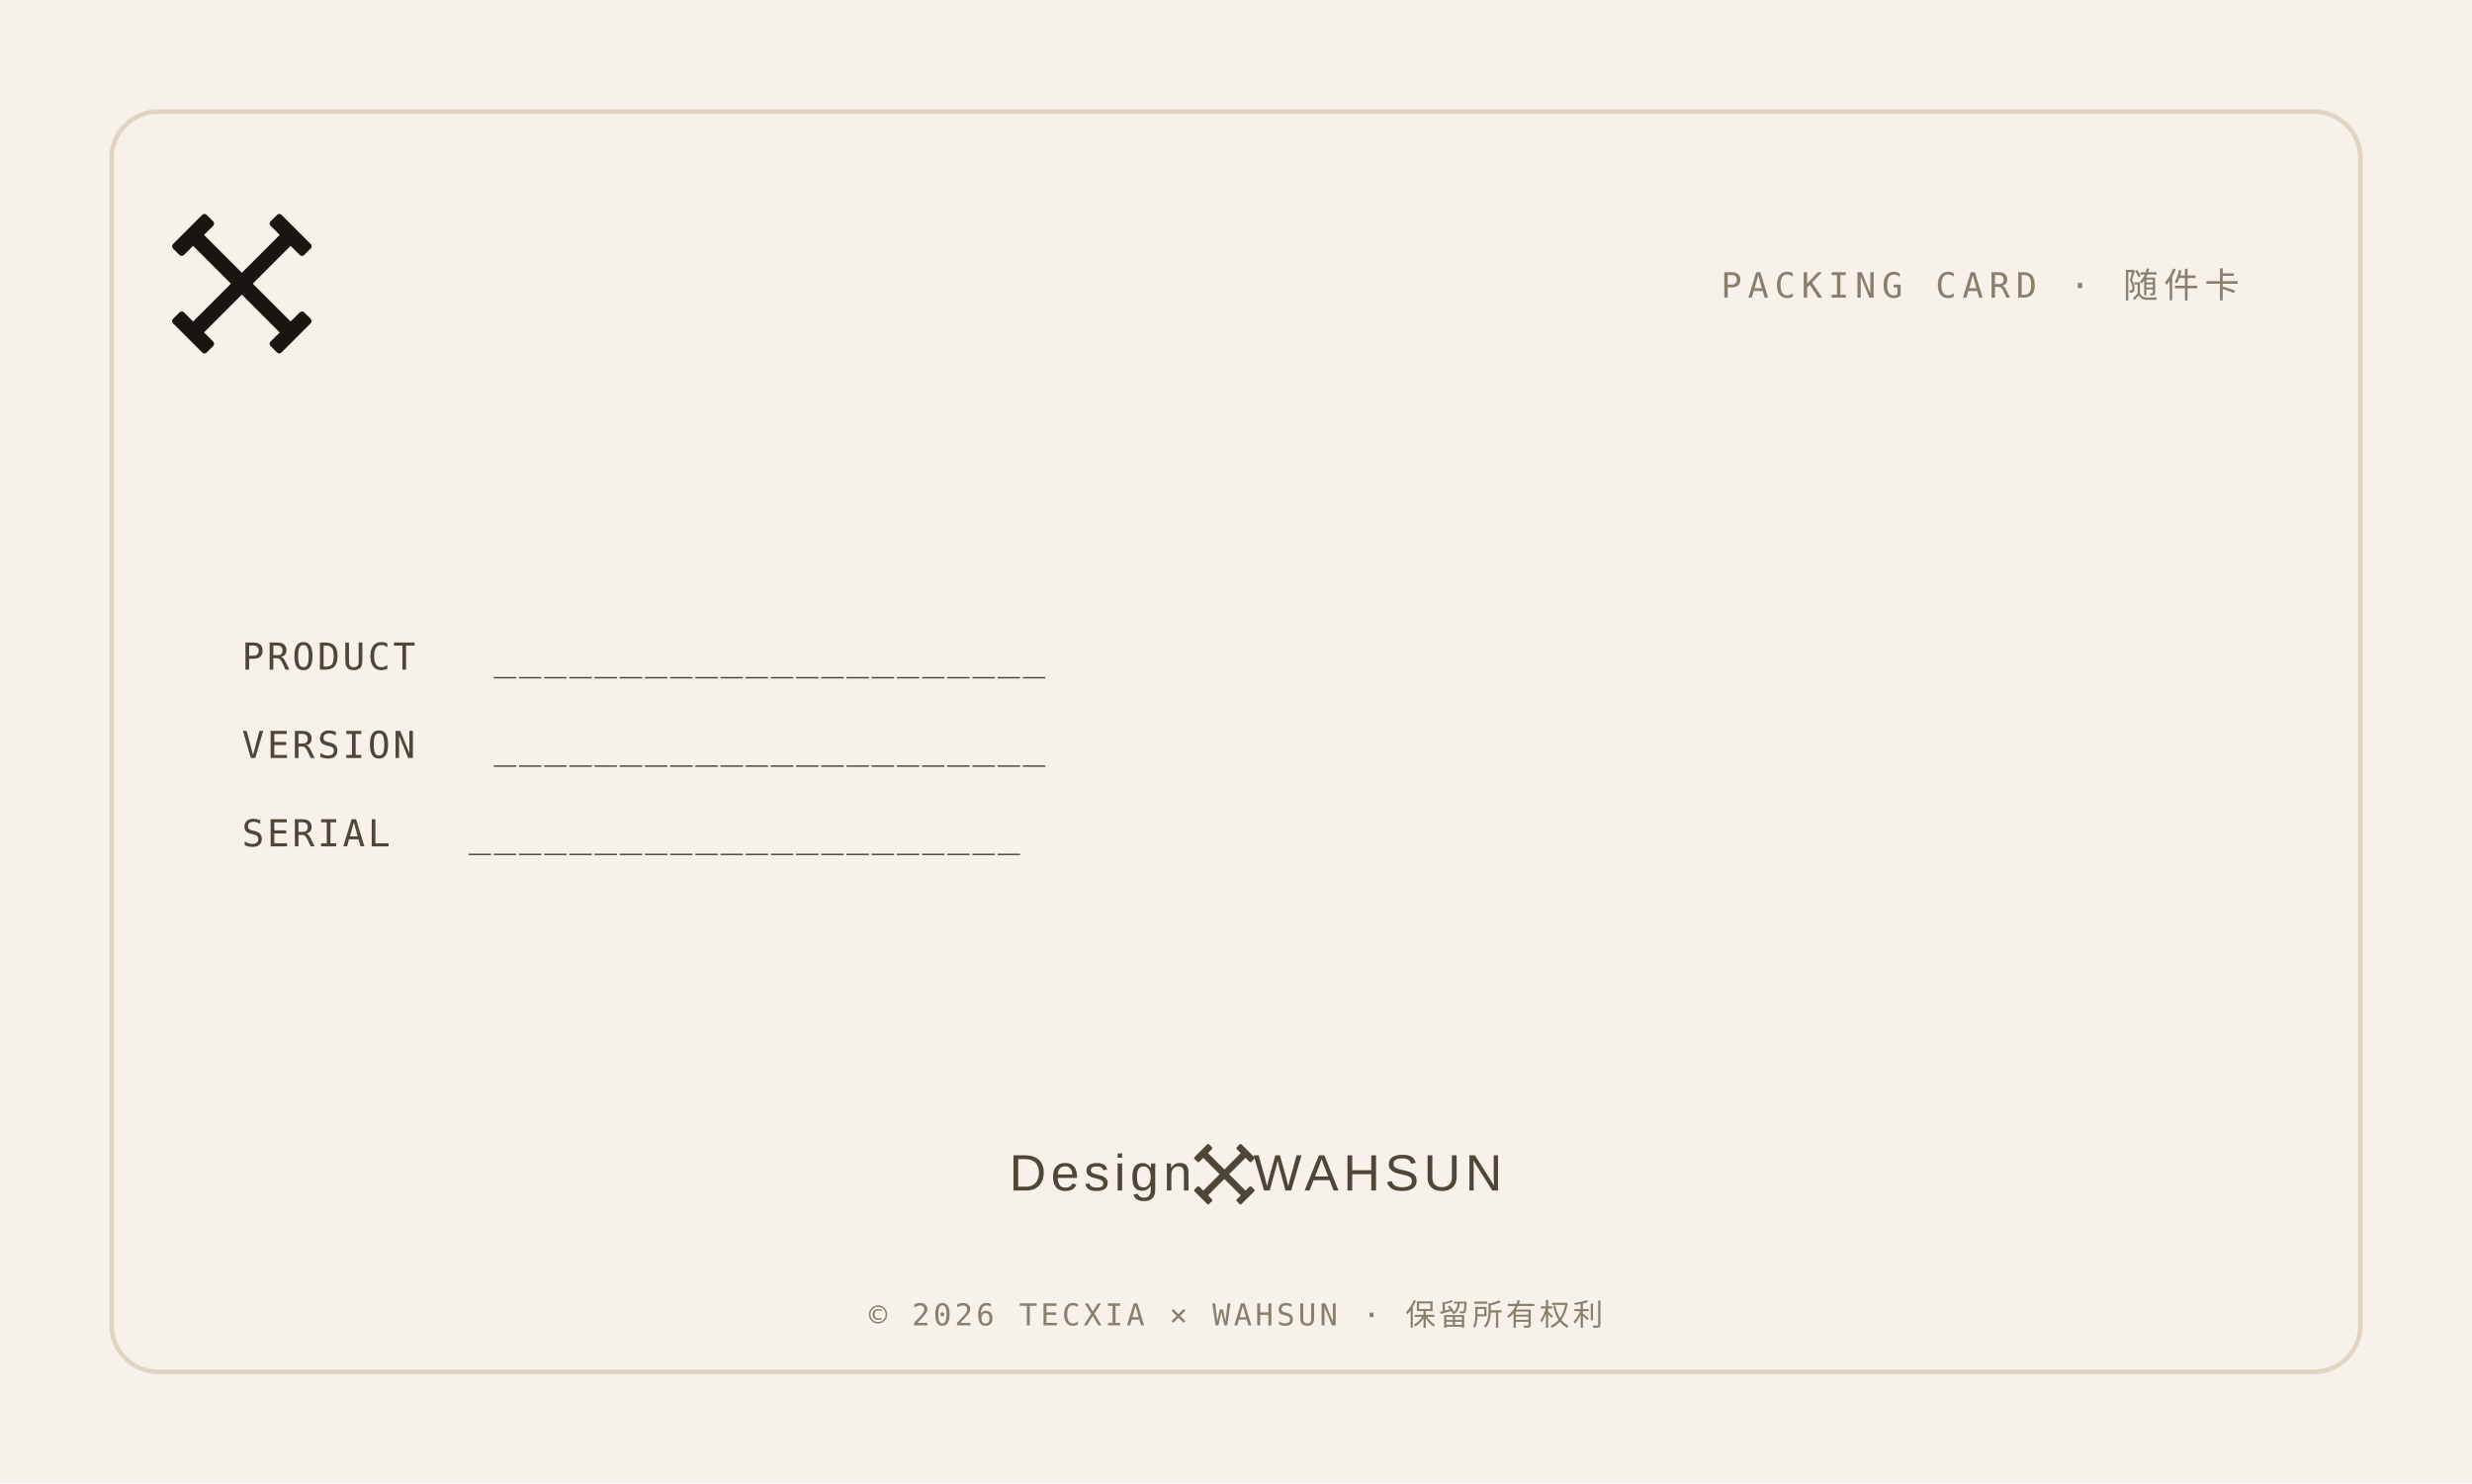
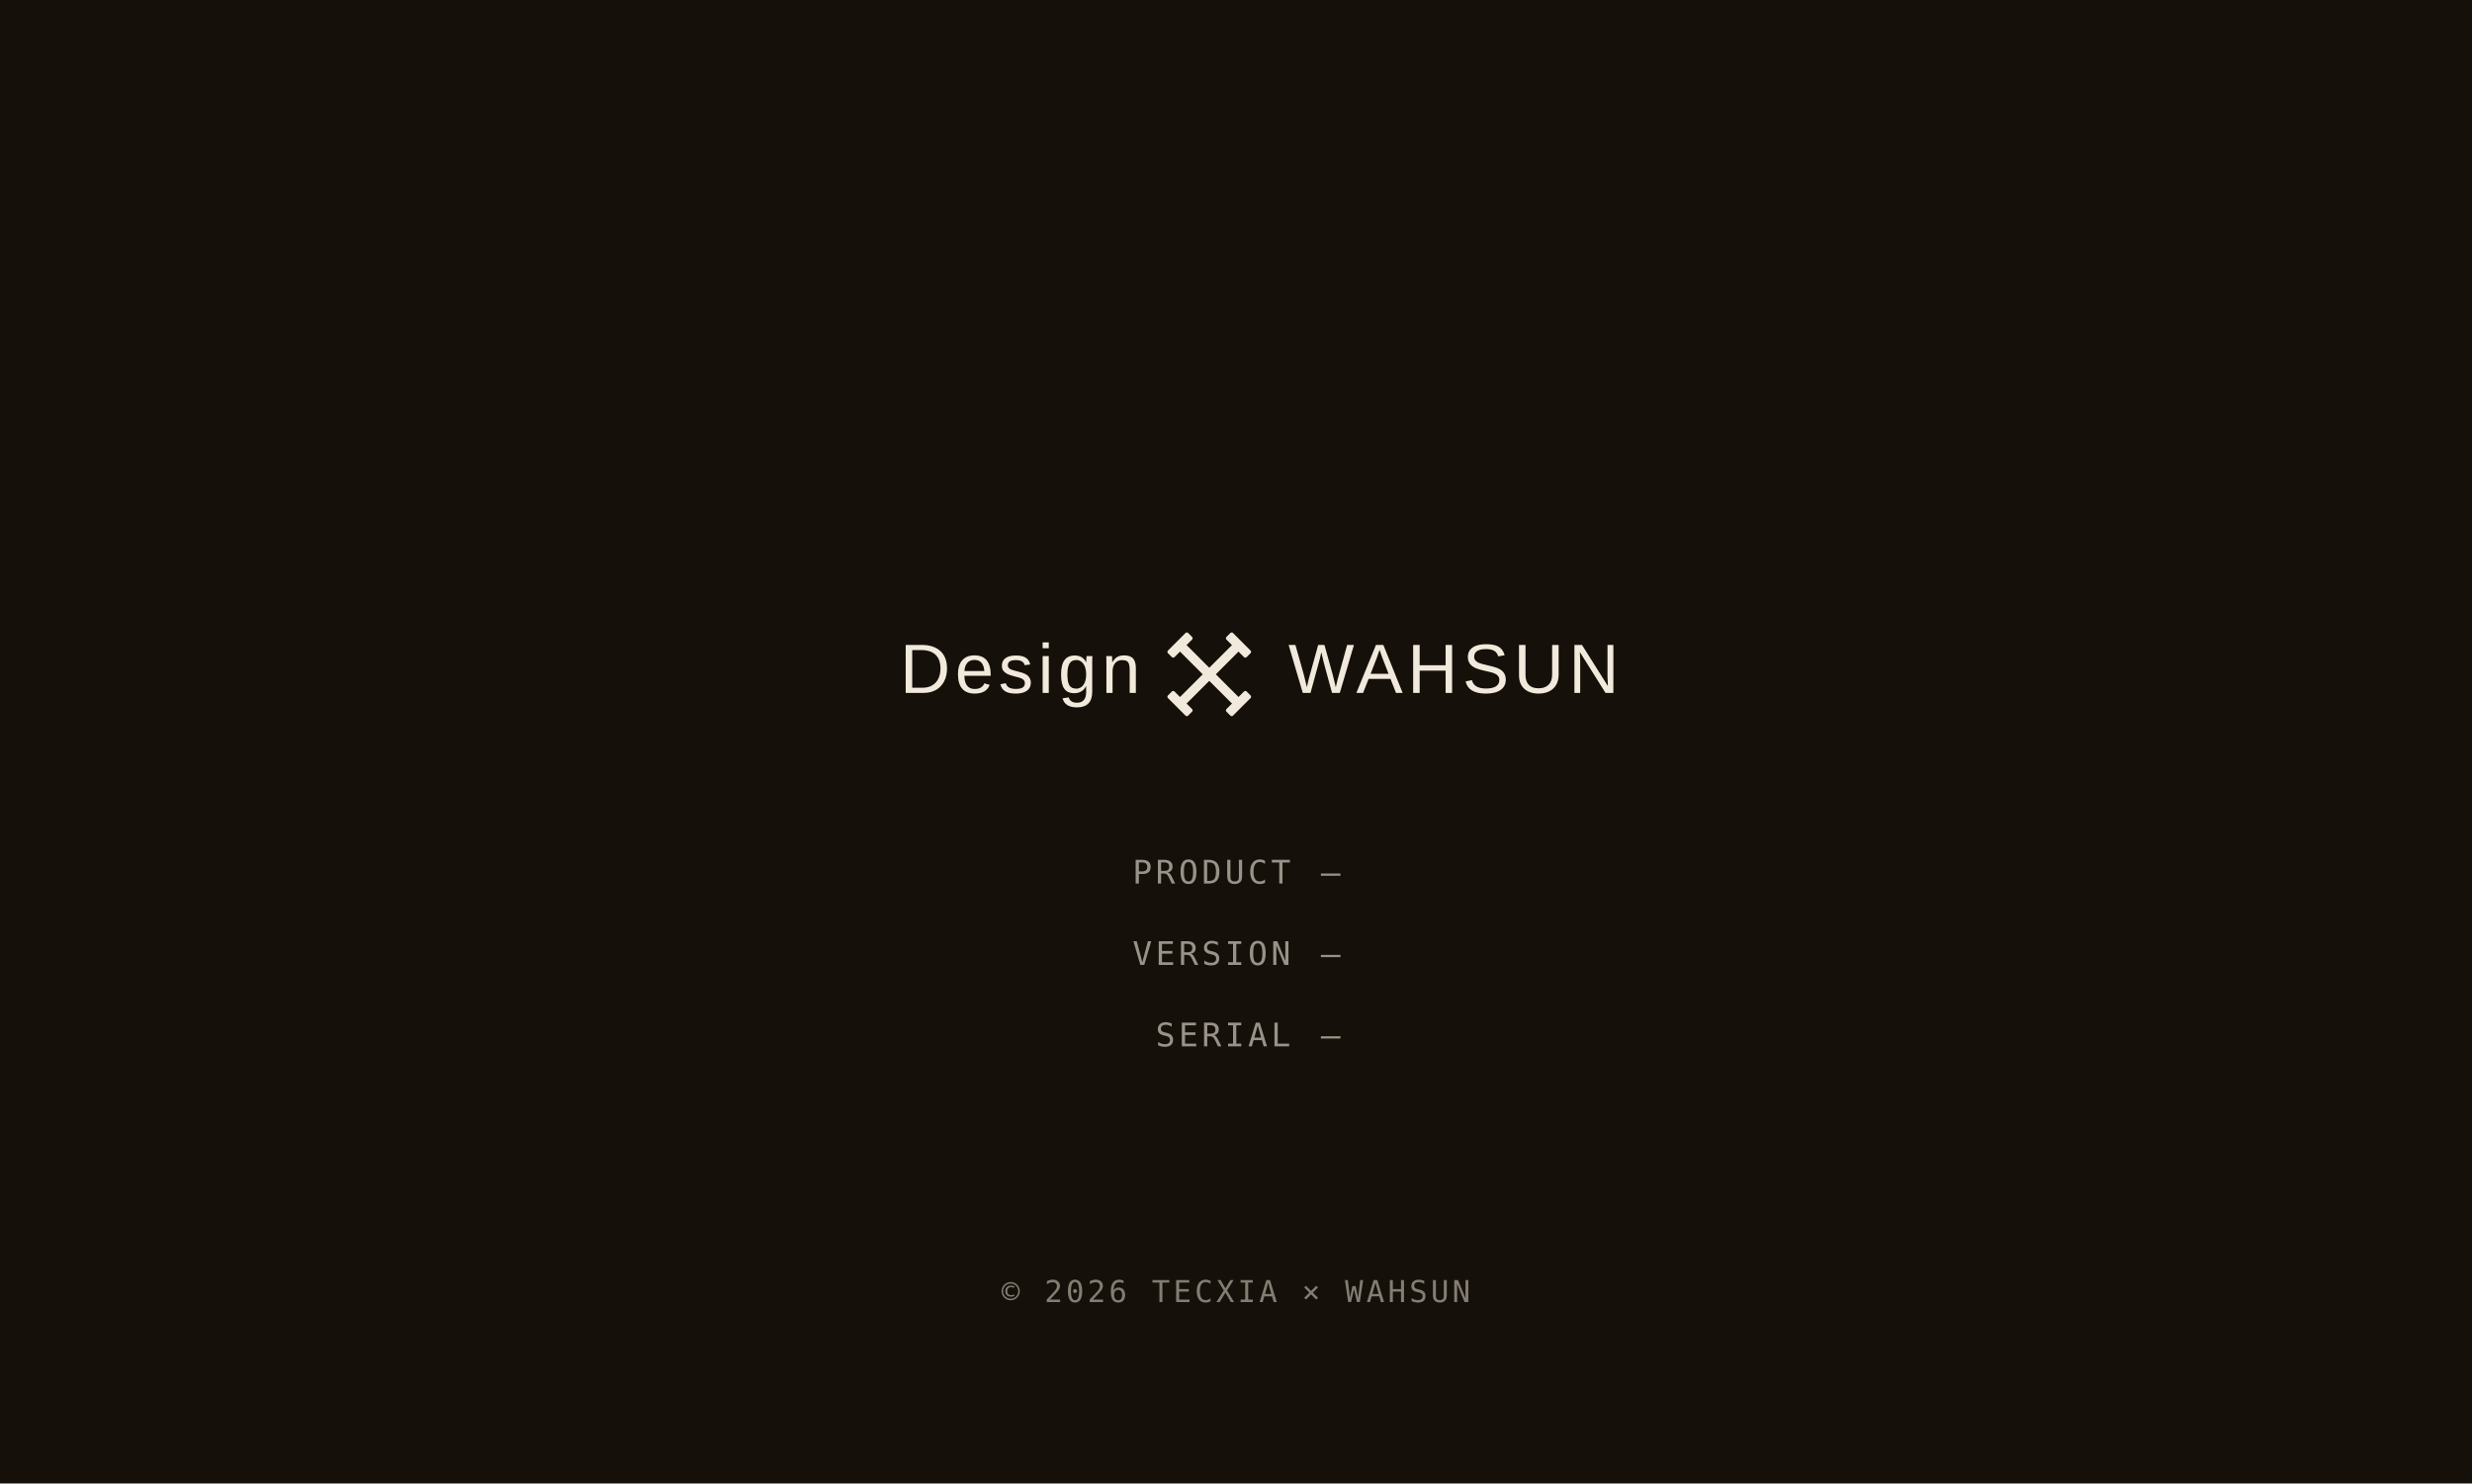
- <svg xmlns="http://www.w3.org/2000/svg" viewBox="0 0 1063 638" width="1063" height="638" role="img" aria-label="包装 · 随件卡背面（85×51mm 级模板）">
-   <rect width="1063" height="638" fill="#F7F2E9" />
-   <rect x="48" y="48" width="967" height="542" rx="20" fill="none" stroke="#E0D5C2" stroke-width="2" />
-   <g transform="translate(78.43,96.43) scale(0.5114)">
-     <g stroke="#1A1510" stroke-width="13" fill="none" stroke-linecap="butt">
+ <svg xmlns="http://www.w3.org/2000/svg" viewBox="0 0 1063 638" width="1063" height="638" role="img" aria-label="包装 · 随件卡背面（署名面）">
+   <rect width="1063" height="638" fill="#151009" />
+   <text x="387" y="298" font-family="-apple-system, 'SF Pro Display', 'Helvetica Neue', Arial, sans-serif" font-size="30" letter-spacing="2" fill="#F1EADC">Design</text>
+   <g transform="translate(504.66,274.66) scale(0.3068)">
+     <g stroke="#F1EADC" stroke-width="13" fill="none" stroke-linecap="butt">
      <path d="M9 9 L91 91" />
      <path d="M91 9 L9 91" />
    </g>
-     <g fill="#1A1510">
+     <g fill="#F1EADC">
      <rect x="-20" y="-6.5" width="40" height="13" rx="2.6" transform="translate(9,9) rotate(-45)" />
      <rect x="-20" y="-6.5" width="40" height="13" rx="2.6" transform="translate(91,91) rotate(-45)" />
      <rect x="-20" y="-6.5" width="40" height="13" rx="2.6" transform="translate(91,9) rotate(45)" />
      <rect x="-20" y="-6.5" width="40" height="13" rx="2.6" transform="translate(9,91) rotate(45)" />
    </g>
  </g>
-   <text x="963" y="128" text-anchor="end" font-family="'SF Mono', ui-monospace, Menlo, monospace" font-size="15" letter-spacing="2.5" fill="#8A7F6D">PACKING CARD · 随件卡</text>
-   <g font-family="'SF Mono', ui-monospace, Menlo, monospace" font-size="16" letter-spacing="1.2" fill="#4F4638">
-     <text x="104" y="288">PRODUCT   ______________________</text>
-     <text x="104" y="326">VERSION   ______________________</text>
-     <text x="104" y="364">SERIAL   ______________________</text>
-   </g>
-   <g font-family="-apple-system, 'SF Pro Display', 'Helvetica Neue', Arial, sans-serif" fill="#4F4638">
-     <text x="434" y="512" font-size="22" letter-spacing="2">Design</text>
-     <text x="539" y="512" font-size="22" letter-spacing="2">WAHSUN</text>
-   </g>
-   <g transform="translate(515.42,493.92) scale(0.2216)">
-     <g stroke="#4F4638" stroke-width="13" fill="none" stroke-linecap="butt">
-       <path d="M9 9 L91 91" />
-       <path d="M91 9 L9 91" />
+   <text x="554" y="298" font-family="-apple-system, 'SF Pro Display', 'Helvetica Neue', Arial, sans-serif" font-size="30" letter-spacing="2" fill="#F1EADC">WAHSUN</text>
+   <g font-family="'SF Mono', ui-monospace, Menlo, monospace" font-size="14" letter-spacing="1.5" fill="#F1EADC" opacity="0.6">
+     <g text-anchor="end">
+       <text x="555" y="380">PRODUCT</text>
+       <text x="555" y="415">VERSION</text>
+       <text x="555" y="450">SERIAL</text>
    </g>
-     <g fill="#4F4638">
-       <rect x="-20" y="-6.5" width="40" height="13" rx="2.6" transform="translate(9,9) rotate(-45)" />
-       <rect x="-20" y="-6.5" width="40" height="13" rx="2.6" transform="translate(91,91) rotate(-45)" />
-       <rect x="-20" y="-6.5" width="40" height="13" rx="2.6" transform="translate(91,9) rotate(45)" />
-       <rect x="-20" y="-6.5" width="40" height="13" rx="2.6" transform="translate(9,91) rotate(45)" />
+     <g text-anchor="start">
+       <text x="568" y="380">—</text>
+       <text x="568" y="415">—</text>
+       <text x="568" y="450">—</text>
    </g>
  </g>
-   <text x="531.5" y="570" text-anchor="middle" font-family="'SF Mono', ui-monospace, Menlo, monospace" font-size="13" letter-spacing="1.4" fill="#8A7F6D">© 2026 TECXIA × WAHSUN · 保留所有权利</text>
+   <text x="531.5" y="560" text-anchor="middle" font-family="'SF Mono', ui-monospace, Menlo, monospace" font-size="13" letter-spacing="1.4" fill="#F1EADC" opacity="0.5">© 2026 TECXIA × WAHSUN</text>
</svg>
